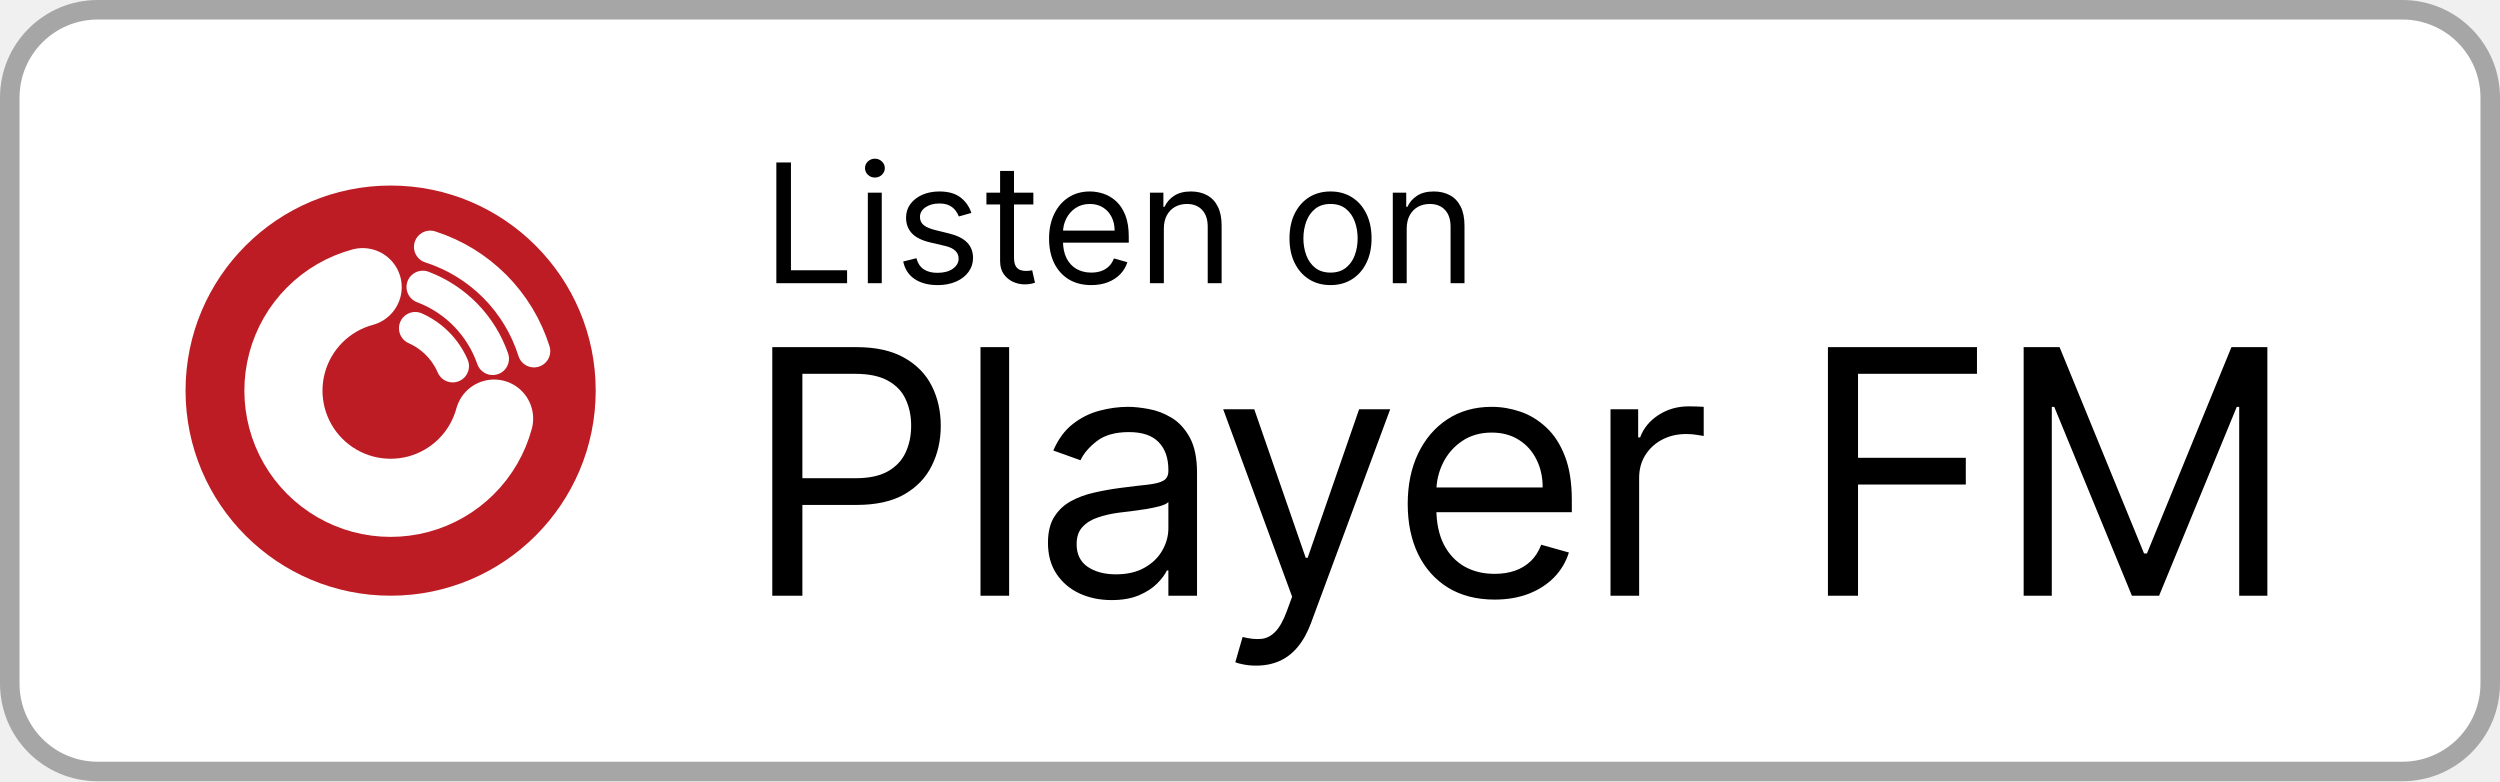
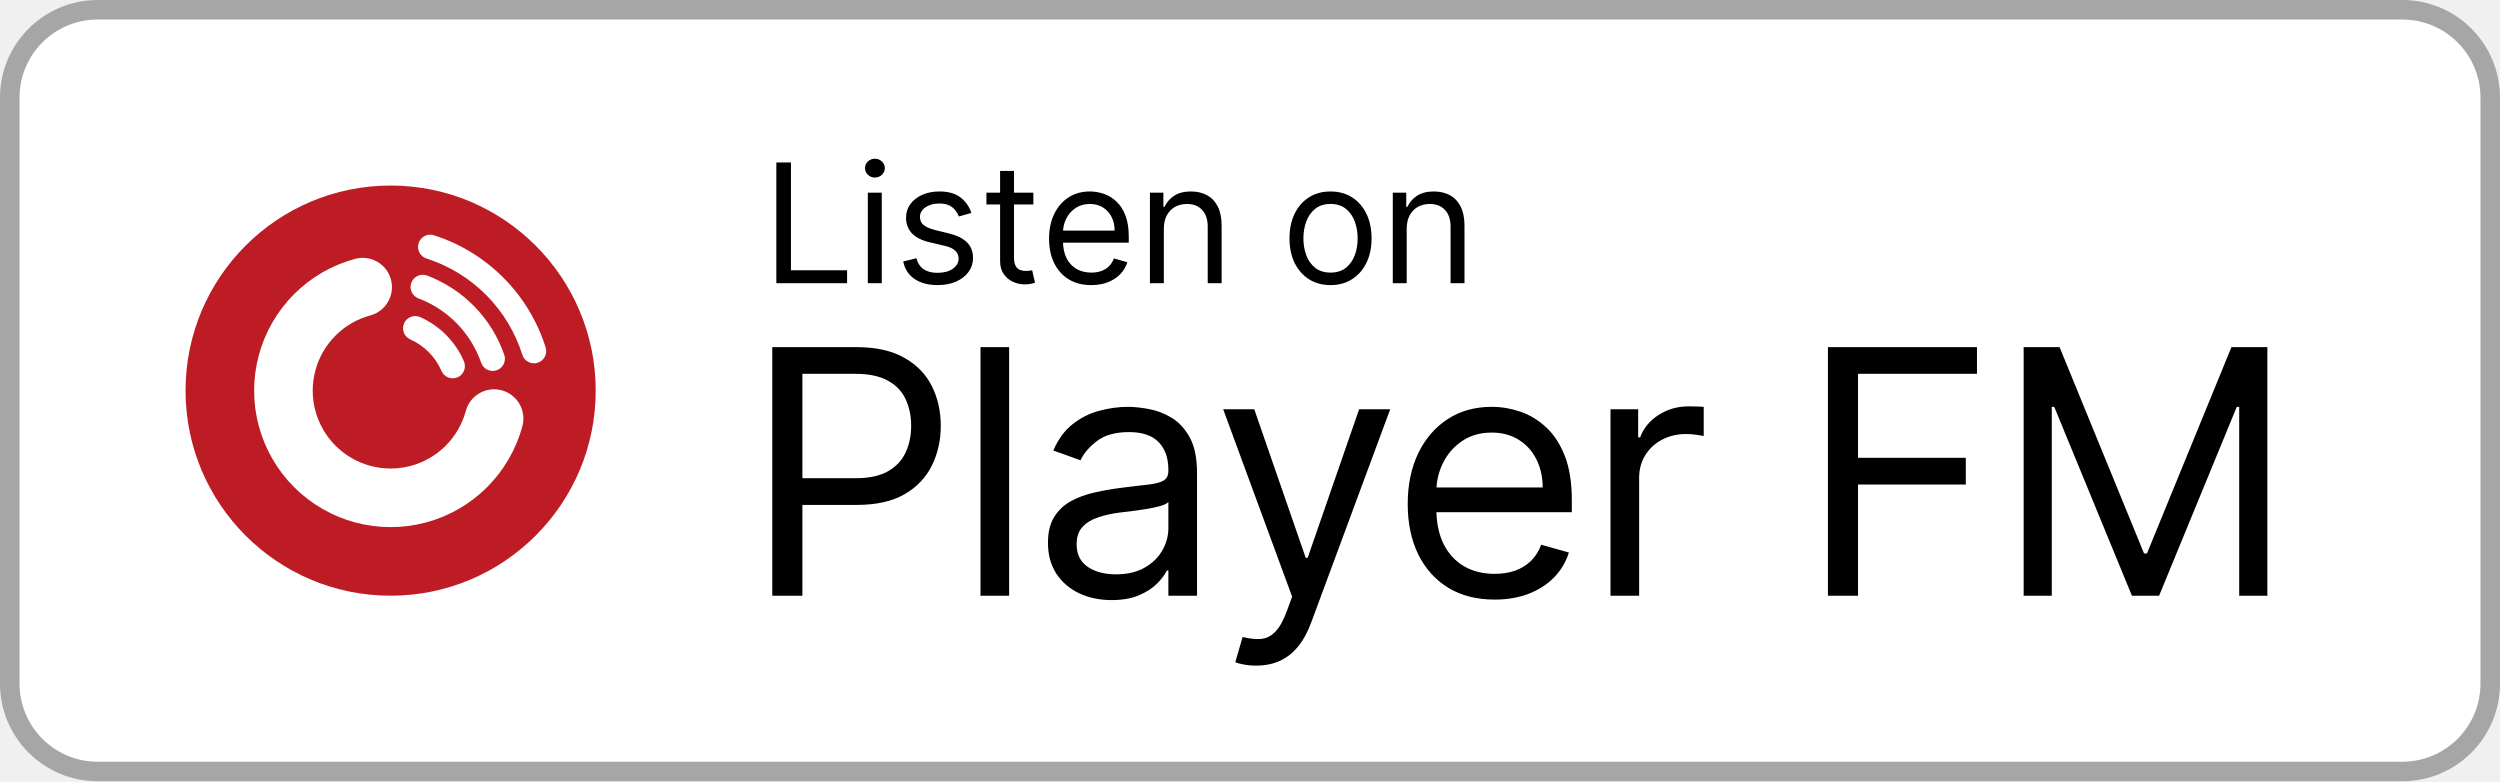
<svg xmlns="http://www.w3.org/2000/svg" width="128" height="40" viewBox="0 0 128 40" fill="none">
  <rect x="0.5" y="0.5" width="127" height="39" rx="4.5" fill="white" />
  <path d="M10.525 29.475C8.683 27.634 8 24.634 8 20C8 15.366 8.683 12.366 10.525 10.525C12.366 8.683 15.366 8 20 8C24.634 8 27.634 8.683 29.475 10.525C31.317 12.366 32 15.366 32 20C32 24.634 31.317 27.634 29.475 29.475C27.634 31.317 24.634 32 20 32C15.366 32 12.366 31.317 10.525 29.475Z" fill="white" />
  <path d="M20 30.5C25.799 30.5 30.5 25.799 30.5 20C30.5 14.201 25.799 9.5 20 9.5C14.201 9.5 9.5 14.201 9.5 20C9.5 25.799 14.201 30.5 20 30.5Z" fill="#BD1C24" />
-   <path d="M25.298 21.432C25.047 22.361 24.556 23.208 23.874 23.887C23.193 24.567 22.344 25.055 21.415 25.303C20.485 25.551 19.506 25.55 18.576 25.301C17.647 25.051 16.799 24.562 16.119 23.881C15.438 23.201 14.949 22.353 14.699 21.424C14.45 20.494 14.449 19.515 14.697 18.585C14.945 17.655 15.433 16.807 16.113 16.126C16.792 15.444 17.639 14.953 18.568 14.702" stroke="white" stroke-width="4" stroke-miterlimit="10" stroke-linecap="round" />
-   <path d="M22.028 12.641C23.276 13.04 24.41 13.734 25.334 14.662C26.258 15.591 26.946 16.727 27.34 17.977" stroke="white" stroke-width="1.667" stroke-miterlimit="10" stroke-linecap="round" />
-   <path d="M21.647 14.693C22.476 15.006 23.226 15.497 23.845 16.132C24.463 16.767 24.935 17.531 25.226 18.368" stroke="white" stroke-width="1.667" stroke-miterlimit="10" stroke-linecap="round" />
-   <path d="M21.26 16.807C22.12 17.189 22.805 17.881 23.179 18.745" stroke="white" stroke-width="1.667" stroke-miterlimit="10" stroke-linecap="round" />
+   <path fill-rule="evenodd" clip-rule="evenodd" d="M20.016 14.311C20.232 15.111 19.759 15.934 18.959 16.15C18.284 16.333 17.669 16.689 17.175 17.185C16.681 17.68 16.326 18.296 16.146 18.972C15.966 19.648 15.966 20.359 16.148 21.035C16.329 21.71 16.685 22.326 17.179 22.82C17.674 23.315 18.29 23.671 18.965 23.852C19.641 24.034 20.352 24.034 21.028 23.854C21.703 23.673 22.32 23.319 22.815 22.825C23.311 22.331 23.667 21.716 23.85 21.041C24.066 20.241 24.889 19.768 25.689 19.984C26.489 20.2 26.962 21.023 26.746 21.823C26.426 23.006 25.801 24.084 24.933 24.949C24.065 25.815 22.985 26.436 21.801 26.752C20.617 27.068 19.371 27.067 18.187 26.75C17.004 26.432 15.925 25.808 15.058 24.942C14.192 24.075 13.568 22.996 13.25 21.812C12.933 20.629 12.932 19.383 13.248 18.199C13.564 17.015 14.185 15.934 15.051 15.067C15.916 14.199 16.994 13.574 18.177 13.254C18.977 13.038 19.8 13.511 20.016 14.311Z" fill="white" />
+   <path fill-rule="evenodd" clip-rule="evenodd" d="M21.433 12.45C21.539 12.121 21.89 11.94 22.219 12.046C23.562 12.476 24.782 13.222 25.777 14.221C26.772 15.22 27.512 16.444 27.937 17.788C28.04 18.118 27.858 18.469 27.529 18.573C27.199 18.677 26.848 18.494 26.744 18.165C26.38 17.011 25.745 15.961 24.891 15.103C24.037 14.245 22.99 13.605 21.838 13.236C21.509 13.13 21.328 12.779 21.433 12.45Z" fill="white" />
+   <path fill-rule="evenodd" clip-rule="evenodd" d="M21.062 14.472C21.184 14.149 21.544 13.986 21.867 14.108C22.782 14.454 23.61 14.996 24.293 15.696C24.975 16.397 25.495 17.239 25.817 18.163C25.93 18.489 25.758 18.845 25.431 18.958C25.105 19.072 24.749 18.899 24.636 18.573C24.375 17.822 23.952 17.138 23.397 16.569C22.843 15.999 22.17 15.558 21.426 15.278C21.103 15.156 20.94 14.795 21.062 14.472Z" fill="white" />
+   <path fill-rule="evenodd" clip-rule="evenodd" d="M20.689 16.553C20.829 16.238 21.198 16.096 21.514 16.236C22.517 16.682 23.317 17.489 23.752 18.497C23.889 18.814 23.744 19.182 23.427 19.319C23.11 19.456 22.742 19.31 22.605 18.993C22.294 18.273 21.723 17.697 21.006 17.378C20.691 17.238 20.549 16.869 20.689 16.553Z" fill="white" />
  <path d="M39.749 14.5V8.318H40.497V13.836H43.371V14.5H39.749ZM44.433 14.5V9.864H45.146V14.5H44.433ZM44.795 9.091C44.657 9.091 44.537 9.044 44.436 8.949C44.338 8.854 44.288 8.741 44.288 8.608C44.288 8.475 44.338 8.361 44.436 8.267C44.537 8.172 44.657 8.125 44.795 8.125C44.934 8.125 45.053 8.172 45.152 8.267C45.252 8.361 45.303 8.475 45.303 8.608C45.303 8.741 45.252 8.854 45.152 8.949C45.053 9.044 44.934 9.091 44.795 9.091ZM49.734 10.902L49.094 11.083C49.054 10.976 48.995 10.873 48.916 10.772C48.84 10.67 48.735 10.585 48.602 10.519C48.47 10.452 48.3 10.419 48.092 10.419C47.809 10.419 47.572 10.484 47.383 10.615C47.196 10.744 47.102 10.908 47.102 11.107C47.102 11.284 47.167 11.424 47.295 11.527C47.424 11.629 47.626 11.715 47.899 11.783L48.587 11.952C49.002 12.053 49.311 12.207 49.514 12.414C49.717 12.62 49.819 12.884 49.819 13.208C49.819 13.474 49.742 13.711 49.59 13.921C49.439 14.13 49.227 14.295 48.956 14.415C48.684 14.536 48.368 14.597 48.008 14.597C47.535 14.597 47.144 14.494 46.834 14.289C46.524 14.084 46.328 13.784 46.245 13.389L46.921 13.22C46.986 13.47 47.107 13.657 47.286 13.782C47.468 13.906 47.704 13.969 47.996 13.969C48.328 13.969 48.591 13.898 48.787 13.758C48.984 13.615 49.082 13.444 49.082 13.244C49.082 13.083 49.026 12.948 48.913 12.84C48.801 12.729 48.628 12.647 48.394 12.592L47.621 12.411C47.197 12.311 46.885 12.155 46.686 11.943C46.489 11.73 46.39 11.463 46.39 11.143C46.39 10.882 46.463 10.65 46.61 10.449C46.759 10.248 46.962 10.09 47.217 9.975C47.475 9.861 47.766 9.803 48.092 9.803C48.551 9.803 48.911 9.904 49.173 10.105C49.437 10.306 49.624 10.572 49.734 10.902ZM52.908 9.864V10.467H50.505V9.864H52.908ZM51.205 8.753H51.917V13.172C51.917 13.373 51.947 13.524 52.005 13.625C52.065 13.723 52.142 13.79 52.234 13.824C52.329 13.856 52.429 13.872 52.533 13.872C52.612 13.872 52.676 13.868 52.727 13.86C52.777 13.85 52.817 13.842 52.847 13.836L52.992 14.476C52.944 14.494 52.876 14.512 52.79 14.53C52.703 14.55 52.594 14.56 52.461 14.56C52.26 14.56 52.062 14.517 51.869 14.431C51.678 14.344 51.519 14.212 51.392 14.035C51.267 13.858 51.205 13.635 51.205 13.365V8.753ZM55.873 14.597C55.426 14.597 55.041 14.498 54.717 14.301C54.395 14.102 54.147 13.824 53.972 13.468C53.798 13.11 53.712 12.693 53.712 12.218C53.712 11.743 53.798 11.325 53.972 10.962C54.147 10.598 54.39 10.314 54.702 10.111C55.016 9.906 55.382 9.803 55.801 9.803C56.042 9.803 56.281 9.844 56.516 9.924C56.752 10.005 56.966 10.135 57.159 10.316C57.352 10.495 57.506 10.733 57.621 11.029C57.736 11.325 57.793 11.689 57.793 12.121V12.423H54.219V11.807H57.069C57.069 11.546 57.016 11.312 56.912 11.107C56.809 10.902 56.662 10.74 56.471 10.621C56.282 10.502 56.058 10.443 55.801 10.443C55.517 10.443 55.272 10.514 55.064 10.655C54.859 10.793 54.701 10.974 54.59 11.198C54.48 11.421 54.424 11.661 54.424 11.916V12.327C54.424 12.677 54.485 12.974 54.605 13.217C54.728 13.459 54.898 13.643 55.116 13.77C55.333 13.894 55.586 13.957 55.873 13.957C56.06 13.957 56.229 13.931 56.38 13.878C56.533 13.824 56.665 13.743 56.776 13.637C56.886 13.528 56.972 13.393 57.032 13.232L57.721 13.425C57.648 13.659 57.526 13.864 57.355 14.041C57.184 14.216 56.973 14.353 56.721 14.452C56.47 14.548 56.187 14.597 55.873 14.597ZM59.589 11.711V14.5H58.877V9.864H59.565V10.588H59.625C59.734 10.353 59.899 10.164 60.12 10.021C60.342 9.876 60.627 9.803 60.977 9.803C61.291 9.803 61.566 9.868 61.801 9.996C62.037 10.123 62.22 10.316 62.351 10.576C62.482 10.834 62.547 11.16 62.547 11.554V14.5H61.835V11.602C61.835 11.238 61.74 10.954 61.551 10.751C61.362 10.546 61.102 10.443 60.772 10.443C60.545 10.443 60.342 10.492 60.163 10.591C59.985 10.69 59.846 10.834 59.743 11.023C59.64 11.212 59.589 11.441 59.589 11.711ZM68.123 14.597C67.704 14.597 67.337 14.497 67.021 14.298C66.707 14.098 66.462 13.82 66.285 13.462C66.11 13.104 66.022 12.685 66.022 12.206C66.022 11.723 66.11 11.301 66.285 10.941C66.462 10.581 66.707 10.301 67.021 10.102C67.337 9.903 67.704 9.803 68.123 9.803C68.541 9.803 68.908 9.903 69.222 10.102C69.538 10.301 69.783 10.581 69.958 10.941C70.135 11.301 70.224 11.723 70.224 12.206C70.224 12.685 70.135 13.104 69.958 13.462C69.783 13.82 69.538 14.098 69.222 14.298C68.908 14.497 68.541 14.597 68.123 14.597ZM68.123 13.957C68.441 13.957 68.703 13.875 68.908 13.712C69.113 13.549 69.265 13.335 69.364 13.069C69.462 12.804 69.511 12.516 69.511 12.206C69.511 11.896 69.462 11.607 69.364 11.34C69.265 11.072 69.113 10.856 68.908 10.691C68.703 10.526 68.441 10.443 68.123 10.443C67.805 10.443 67.543 10.526 67.338 10.691C67.133 10.856 66.981 11.072 66.882 11.34C66.784 11.607 66.734 11.896 66.734 12.206C66.734 12.516 66.784 12.804 66.882 13.069C66.981 13.335 67.133 13.549 67.338 13.712C67.543 13.875 67.805 13.957 68.123 13.957ZM72.023 11.711V14.5H71.311V9.864H71.999V10.588H72.06C72.168 10.353 72.333 10.164 72.555 10.021C72.776 9.876 73.062 9.803 73.412 9.803C73.726 9.803 74.001 9.868 74.236 9.996C74.472 10.123 74.655 10.316 74.785 10.576C74.916 10.834 74.982 11.16 74.982 11.554V14.5H74.269V11.602C74.269 11.238 74.175 10.954 73.986 10.751C73.796 10.546 73.537 10.443 73.207 10.443C72.979 10.443 72.776 10.492 72.597 10.591C72.42 10.69 72.28 10.834 72.177 11.023C72.075 11.212 72.023 11.441 72.023 11.711Z" fill="black" />
  <path d="M39.541 30.5V17.773H43.842C44.84 17.773 45.656 17.953 46.29 18.313C46.928 18.67 47.401 19.152 47.707 19.761C48.014 20.37 48.167 21.05 48.167 21.8C48.167 22.55 48.014 23.231 47.707 23.844C47.405 24.457 46.936 24.946 46.303 25.311C45.669 25.671 44.857 25.852 43.867 25.852H40.784V24.484H43.817C44.5 24.484 45.049 24.366 45.464 24.13C45.878 23.894 46.178 23.575 46.365 23.173C46.555 22.767 46.651 22.309 46.651 21.8C46.651 21.29 46.555 20.834 46.365 20.433C46.178 20.031 45.876 19.716 45.457 19.488C45.039 19.256 44.484 19.14 43.792 19.14H41.082V30.5H39.541ZM51.667 17.773V30.5H50.201V17.773H51.667ZM56.913 30.724C56.308 30.724 55.759 30.61 55.266 30.382C54.773 30.15 54.381 29.816 54.091 29.381C53.801 28.942 53.656 28.412 53.656 27.791C53.656 27.244 53.764 26.8 53.979 26.461C54.195 26.117 54.483 25.847 54.843 25.653C55.203 25.458 55.601 25.313 56.036 25.218C56.475 25.118 56.917 25.04 57.36 24.982C57.94 24.907 58.41 24.851 58.771 24.814C59.135 24.772 59.4 24.704 59.566 24.609C59.736 24.513 59.821 24.348 59.821 24.111V24.062C59.821 23.449 59.653 22.972 59.318 22.633C58.986 22.293 58.483 22.123 57.807 22.123C57.107 22.123 56.558 22.276 56.161 22.583C55.763 22.889 55.483 23.217 55.322 23.565L53.93 23.067C54.178 22.488 54.51 22.036 54.924 21.713C55.342 21.385 55.798 21.158 56.291 21.029C56.788 20.896 57.277 20.83 57.758 20.83C58.064 20.83 58.416 20.867 58.814 20.942C59.216 21.012 59.603 21.16 59.976 21.383C60.353 21.607 60.666 21.945 60.915 22.396C61.163 22.848 61.288 23.453 61.288 24.211V30.5H59.821V29.207H59.746C59.647 29.415 59.481 29.636 59.249 29.872C59.017 30.108 58.709 30.309 58.323 30.475C57.938 30.641 57.468 30.724 56.913 30.724ZM57.136 29.406C57.716 29.406 58.205 29.292 58.603 29.064C59.005 28.837 59.307 28.542 59.51 28.182C59.717 27.822 59.821 27.442 59.821 27.045V25.702C59.759 25.777 59.622 25.845 59.411 25.907C59.204 25.965 58.963 26.017 58.69 26.063C58.421 26.104 58.157 26.142 57.901 26.175C57.648 26.204 57.443 26.229 57.285 26.249C56.904 26.299 56.548 26.38 56.217 26.492C55.889 26.599 55.624 26.763 55.421 26.983C55.222 27.198 55.123 27.492 55.123 27.865C55.123 28.375 55.311 28.76 55.688 29.021C56.069 29.278 56.552 29.406 57.136 29.406ZM64.317 34.08C64.069 34.08 63.847 34.059 63.652 34.017C63.458 33.98 63.323 33.943 63.248 33.906L63.621 32.613C63.977 32.704 64.292 32.737 64.566 32.712C64.839 32.688 65.082 32.565 65.293 32.346C65.508 32.13 65.705 31.78 65.883 31.296L66.157 30.55L62.627 20.954H64.218L66.853 28.561H66.952L69.587 20.954H71.178L67.126 31.892C66.944 32.385 66.718 32.793 66.449 33.116C66.18 33.444 65.867 33.686 65.51 33.843C65.158 34.001 64.76 34.08 64.317 34.08ZM76.524 30.699C75.604 30.699 74.811 30.496 74.144 30.09C73.481 29.68 72.969 29.108 72.609 28.375C72.253 27.637 72.075 26.78 72.075 25.802C72.075 24.824 72.253 23.962 72.609 23.217C72.969 22.467 73.471 21.883 74.113 21.464C74.759 21.041 75.513 20.83 76.375 20.83C76.872 20.83 77.363 20.913 77.848 21.079C78.333 21.245 78.774 21.514 79.171 21.887C79.569 22.255 79.886 22.744 80.122 23.353C80.359 23.962 80.477 24.712 80.477 25.603V26.224H73.119V24.957H78.985C78.985 24.418 78.877 23.938 78.662 23.515C78.451 23.092 78.148 22.759 77.755 22.514C77.365 22.27 76.905 22.148 76.375 22.148C75.791 22.148 75.285 22.293 74.859 22.583C74.436 22.869 74.111 23.241 73.883 23.701C73.655 24.161 73.541 24.654 73.541 25.18V26.026C73.541 26.746 73.665 27.358 73.914 27.859C74.167 28.356 74.517 28.735 74.964 28.996C75.412 29.253 75.932 29.381 76.524 29.381C76.909 29.381 77.257 29.328 77.568 29.22C77.883 29.108 78.154 28.942 78.382 28.723C78.61 28.499 78.786 28.221 78.91 27.89L80.327 28.288C80.178 28.768 79.928 29.191 79.576 29.555C79.223 29.916 78.788 30.198 78.27 30.401C77.752 30.599 77.171 30.699 76.524 30.699ZM82.458 30.5V20.954H83.874V22.396H83.974C84.148 21.924 84.463 21.541 84.918 21.247C85.374 20.953 85.888 20.805 86.46 20.805C86.567 20.805 86.702 20.808 86.864 20.812C87.025 20.816 87.147 20.822 87.23 20.83V22.322C87.181 22.309 87.067 22.291 86.888 22.266C86.715 22.237 86.53 22.222 86.335 22.222C85.871 22.222 85.457 22.32 85.093 22.514C84.732 22.705 84.446 22.97 84.235 23.31C84.028 23.645 83.924 24.029 83.924 24.459V30.5H82.458ZM93.59 30.5V17.773H101.221V19.14H95.131V23.44H100.649V24.808H95.131V30.5H93.59ZM103.611 17.773H105.45L109.775 28.337H109.924L114.25 17.773H116.089V30.5H114.647V20.83H114.523L110.546 30.5H109.154L105.177 20.83H105.052V30.5H103.611V17.773Z" fill="black" />
  <rect x="0.5" y="0.5" width="127" height="39" rx="4.5" stroke="#A6A6A6" />
</svg>
